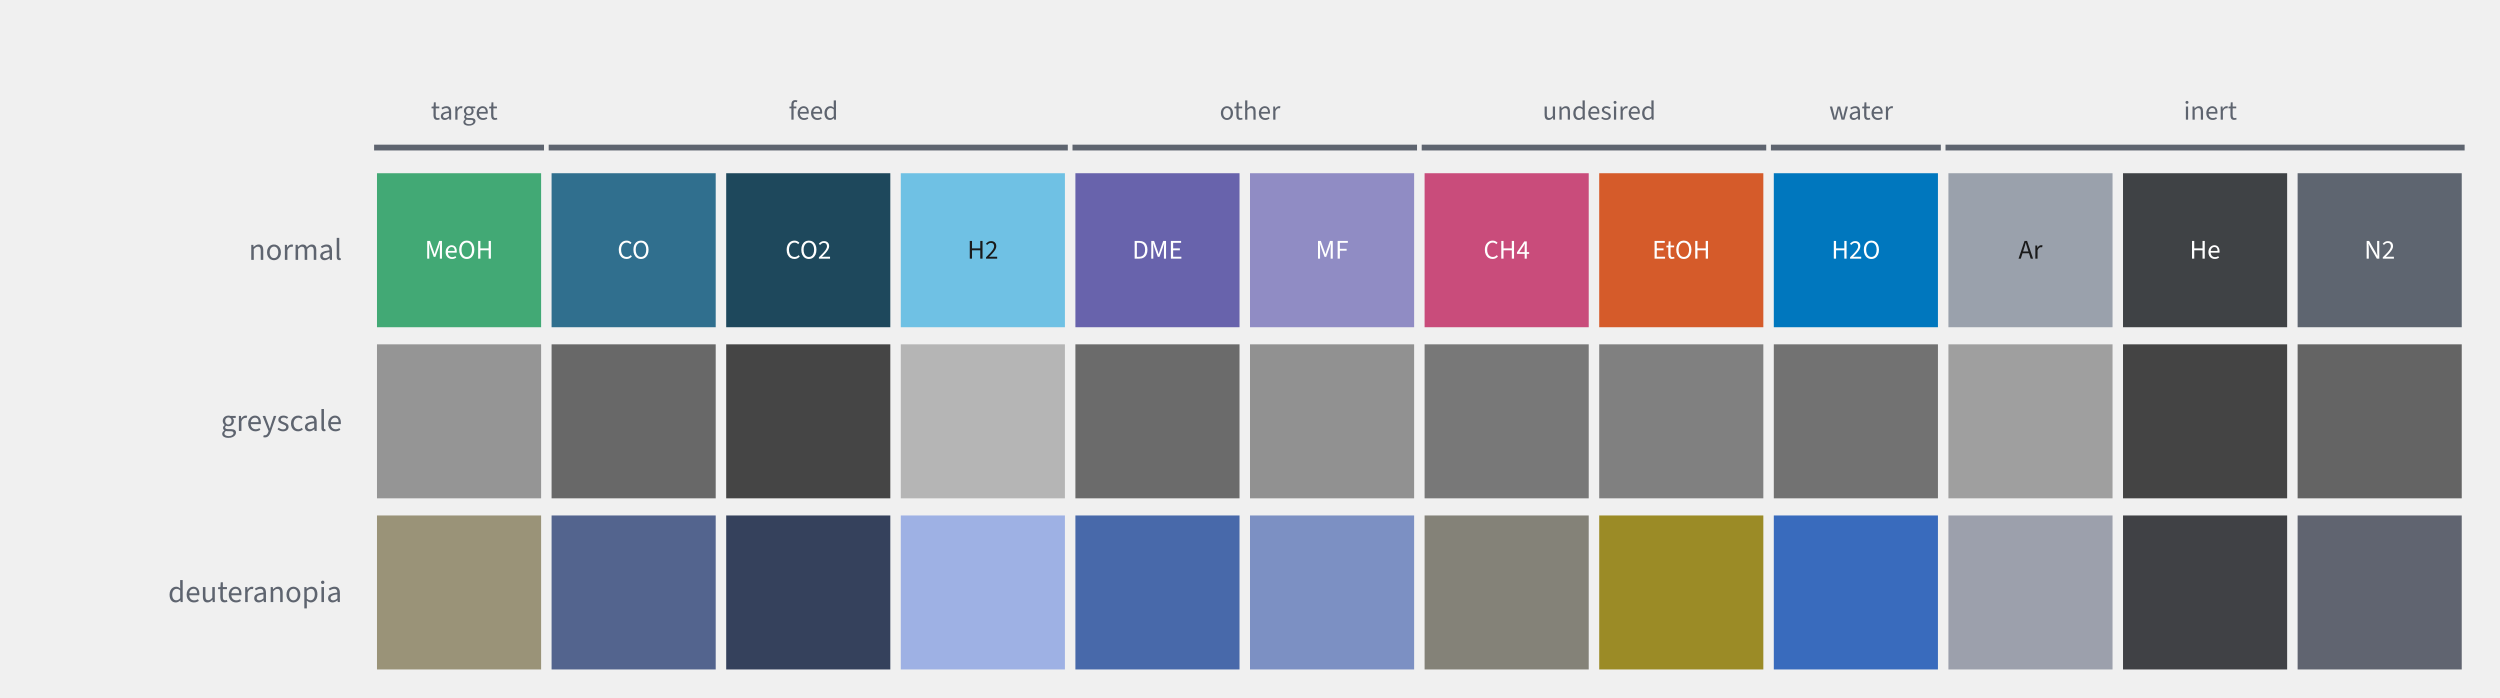
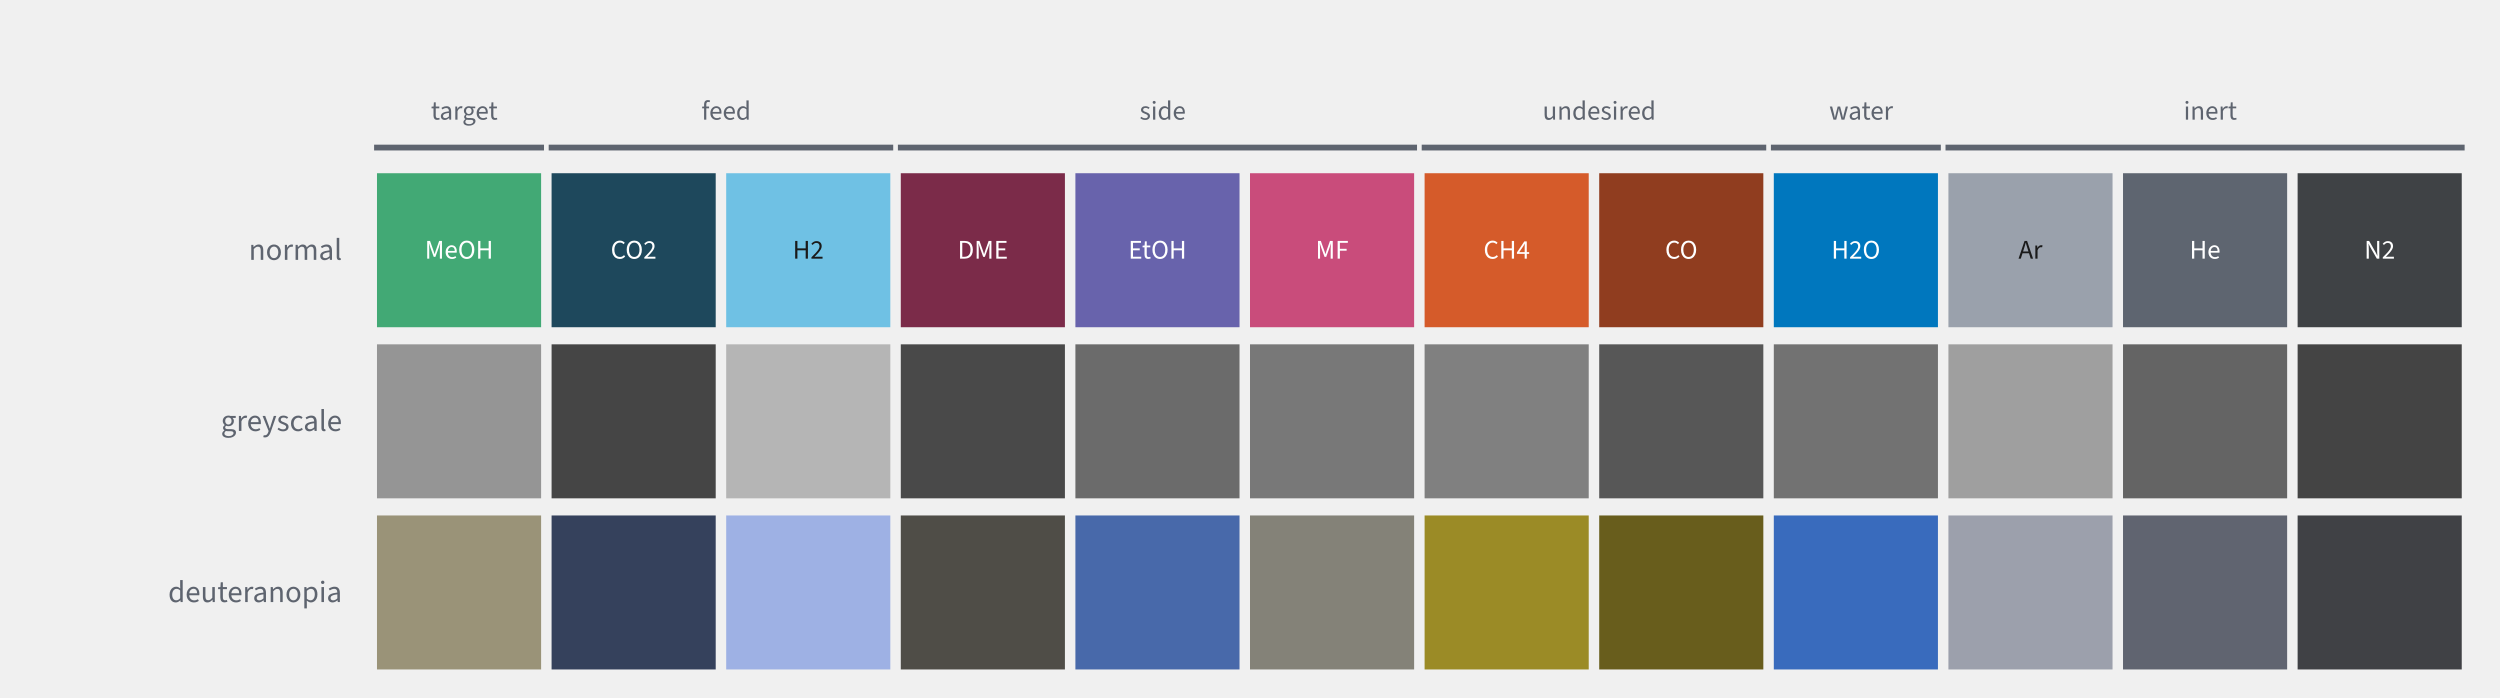
<svg xmlns="http://www.w3.org/2000/svg" xmlns:xlink="http://www.w3.org/1999/xlink" width="648pt" height="180.72pt" viewBox="0 0 648 180.72" version="1.1">
  <defs>
    <style type="text/css">*{stroke-linejoin: round; stroke-linecap: butt}</style>
  </defs>
  <g id="figure_1">
    <g id="patch_1">
      <path d="M 0 180.72  L 648 180.72  L 648 0  L 0 0  L 0 180.72  z " style="fill: none" />
    </g>
    <g id="axes_1">
      <g id="patch_2">
-         <path d="M 97.714 84.816  L 140.256 84.816  L 140.256 44.899  L 97.714 44.899  z " clip-path="url(#p25127e5dc8)" style="fill: #42a975" />
+         <path d="M 97.714 84.816  L 140.256 84.816  L 140.256 44.899  L 97.714 44.899  z " clip-path="url(#pf722763785)" style="fill: #42a975" />
      </g>
      <g id="patch_3">
-         <path d="M 142.971 84.816  L 185.513 84.816  L 185.513 44.899  L 142.971 44.899  z " clip-path="url(#p25127e5dc8)" style="fill: #306f8e" />
+         <path d="M 142.971 84.816  L 185.513 84.816  L 185.513 44.899  L 142.971 44.899  z " clip-path="url(#pf722763785)" style="fill: #1e485c" />
      </g>
      <g id="patch_4">
-         <path d="M 188.229 84.816  L 230.77 84.816  L 230.77 44.899  L 188.229 44.899  z " clip-path="url(#p25127e5dc8)" style="fill: #1e485c" />
+         <path d="M 188.229 84.816  L 230.77 84.816  L 230.77 44.899  L 188.229 44.899  z " clip-path="url(#pf722763785)" style="fill: #6fc1e4" />
      </g>
      <g id="patch_5">
-         <path d="M 233.486 84.816  L 276.027 84.816  L 276.027 44.899  L 233.486 44.899  z " clip-path="url(#p25127e5dc8)" style="fill: #6fc1e4" />
+         <path d="M 233.486 84.816  L 276.027 84.816  L 276.027 44.899  L 233.486 44.899  z " clip-path="url(#pf722763785)" style="fill: #7b2b49" />
      </g>
      <g id="patch_6">
-         <path d="M 278.743 84.816  L 321.285 84.816  L 321.285 44.899  L 278.743 44.899  z " clip-path="url(#p25127e5dc8)" style="fill: #6863ac" />
+         <path d="M 278.743 84.816  L 321.285 84.816  L 321.285 44.899  L 278.743 44.899  z " clip-path="url(#pf722763785)" style="fill: #6863ac" />
      </g>
      <g id="patch_7">
-         <path d="M 324 84.816  L 366.542 84.816  L 366.542 44.899  L 324 44.899  z " clip-path="url(#p25127e5dc8)" style="fill: #908cc4" />
+         <path d="M 324 84.816  L 366.542 84.816  L 366.542 44.899  L 324 44.899  z " clip-path="url(#pf722763785)" style="fill: #c94c7b" />
      </g>
      <g id="patch_8">
-         <path d="M 369.257 84.816  L 411.799 84.816  L 411.799 44.899  L 369.257 44.899  z " clip-path="url(#p25127e5dc8)" style="fill: #c94c7b" />
+         <path d="M 369.257 84.816  L 411.799 84.816  L 411.799 44.899  L 369.257 44.899  z " clip-path="url(#pf722763785)" style="fill: #d55b2a" />
      </g>
      <g id="patch_9">
-         <path d="M 414.514 84.816  L 457.056 84.816  L 457.056 44.899  L 414.514 44.899  z " clip-path="url(#p25127e5dc8)" style="fill: #d55b2a" />
+         <path d="M 414.514 84.816  L 457.056 84.816  L 457.056 44.899  L 414.514 44.899  z " clip-path="url(#pf722763785)" style="fill: #903d1f" />
      </g>
      <g id="patch_10">
-         <path d="M 459.771 84.816  L 502.313 84.816  L 502.313 44.899  L 459.771 44.899  z " clip-path="url(#p25127e5dc8)" style="fill: #0077be" />
+         <path d="M 459.771 84.816  L 502.313 84.816  L 502.313 44.899  L 459.771 44.899  z " clip-path="url(#pf722763785)" style="fill: #0077be" />
      </g>
      <g id="patch_11">
-         <path d="M 505.029 84.816  L 547.57 84.816  L 547.57 44.899  L 505.029 44.899  z " clip-path="url(#p25127e5dc8)" style="fill: #9aa1ac" />
+         <path d="M 505.029 84.816  L 547.57 84.816  L 547.57 44.899  L 505.029 44.899  z " clip-path="url(#pf722763785)" style="fill: #9aa1ac" />
      </g>
      <g id="patch_12">
-         <path d="M 550.286 84.816  L 592.827 84.816  L 592.827 44.899  L 550.286 44.899  z " clip-path="url(#p25127e5dc8)" style="fill: #3f4245" />
+         <path d="M 550.286 84.816  L 592.827 84.816  L 592.827 44.899  L 550.286 44.899  z " clip-path="url(#pf722763785)" style="fill: #5e6570" />
      </g>
      <g id="patch_13">
-         <path d="M 595.543 84.816  L 638.085 84.816  L 638.085 44.899  L 595.543 44.899  z " clip-path="url(#p25127e5dc8)" style="fill: #5e6570" />
+         <path d="M 595.543 84.816  L 638.085 84.816  L 638.085 44.899  L 595.543 44.899  z " clip-path="url(#pf722763785)" style="fill: #3f4245" />
      </g>
      <g id="patch_14">
-         <path d="M 97.714 129.168  L 140.256 129.168  L 140.256 89.251  L 97.714 89.251  z " clip-path="url(#p25127e5dc8)" style="fill: #959595" />
+         <path d="M 97.714 129.168  L 140.256 129.168  L 140.256 89.251  L 97.714 89.251  z " clip-path="url(#pf722763785)" style="fill: #959595" />
      </g>
      <g id="patch_15">
-         <path d="M 142.971 129.168  L 185.513 129.168  L 185.513 89.251  L 142.971 89.251  z " clip-path="url(#p25127e5dc8)" style="fill: #686868" />
+         <path d="M 142.971 129.168  L 185.513 129.168  L 185.513 89.251  L 142.971 89.251  z " clip-path="url(#pf722763785)" style="fill: #454545" />
      </g>
      <g id="patch_16">
-         <path d="M 188.229 129.168  L 230.77 129.168  L 230.77 89.251  L 188.229 89.251  z " clip-path="url(#p25127e5dc8)" style="fill: #454545" />
+         <path d="M 188.229 129.168  L 230.77 129.168  L 230.77 89.251  L 188.229 89.251  z " clip-path="url(#pf722763785)" style="fill: #b5b5b5" />
      </g>
      <g id="patch_17">
-         <path d="M 233.486 129.168  L 276.027 129.168  L 276.027 89.251  L 233.486 89.251  z " clip-path="url(#p25127e5dc8)" style="fill: #b5b5b5" />
+         <path d="M 233.486 129.168  L 276.027 129.168  L 276.027 89.251  L 233.486 89.251  z " clip-path="url(#pf722763785)" style="fill: #494949" />
      </g>
      <g id="patch_18">
-         <path d="M 278.743 129.168  L 321.285 129.168  L 321.285 89.251  L 278.743 89.251  z " clip-path="url(#p25127e5dc8)" style="fill: #6b6b6b" />
+         <path d="M 278.743 129.168  L 321.285 129.168  L 321.285 89.251  L 278.743 89.251  z " clip-path="url(#pf722763785)" style="fill: #6b6b6b" />
      </g>
      <g id="patch_19">
-         <path d="M 324 129.168  L 366.542 129.168  L 366.542 89.251  L 324 89.251  z " clip-path="url(#p25127e5dc8)" style="fill: #919191" />
+         <path d="M 324 129.168  L 366.542 129.168  L 366.542 89.251  L 324 89.251  z " clip-path="url(#pf722763785)" style="fill: #787878" />
      </g>
      <g id="patch_20">
-         <path d="M 369.257 129.168  L 411.799 129.168  L 411.799 89.251  L 369.257 89.251  z " clip-path="url(#p25127e5dc8)" style="fill: #787878" />
+         <path d="M 369.257 129.168  L 411.799 129.168  L 411.799 89.251  L 369.257 89.251  z " clip-path="url(#pf722763785)" style="fill: #808080" />
      </g>
      <g id="patch_21">
-         <path d="M 414.514 129.168  L 457.056 129.168  L 457.056 89.251  L 414.514 89.251  z " clip-path="url(#p25127e5dc8)" style="fill: #808080" />
+         <path d="M 414.514 129.168  L 457.056 129.168  L 457.056 89.251  L 414.514 89.251  z " clip-path="url(#pf722763785)" style="fill: #575757" />
      </g>
      <g id="patch_22">
-         <path d="M 459.771 129.168  L 502.313 129.168  L 502.313 89.251  L 459.771 89.251  z " clip-path="url(#p25127e5dc8)" style="fill: #727272" />
+         <path d="M 459.771 129.168  L 502.313 129.168  L 502.313 89.251  L 459.771 89.251  z " clip-path="url(#pf722763785)" style="fill: #727272" />
      </g>
      <g id="patch_23">
-         <path d="M 505.029 129.168  L 547.57 129.168  L 547.57 89.251  L 505.029 89.251  z " clip-path="url(#p25127e5dc8)" style="fill: #9f9f9f" />
+         <path d="M 505.029 129.168  L 547.57 129.168  L 547.57 89.251  L 505.029 89.251  z " clip-path="url(#pf722763785)" style="fill: #9f9f9f" />
      </g>
      <g id="patch_24">
-         <path d="M 550.286 129.168  L 592.827 129.168  L 592.827 89.251  L 550.286 89.251  z " clip-path="url(#p25127e5dc8)" style="fill: #444444" />
+         <path d="M 550.286 129.168  L 592.827 129.168  L 592.827 89.251  L 550.286 89.251  z " clip-path="url(#pf722763785)" style="fill: #646464" />
      </g>
      <g id="patch_25">
-         <path d="M 595.543 129.168  L 638.085 129.168  L 638.085 89.251  L 595.543 89.251  z " clip-path="url(#p25127e5dc8)" style="fill: #646464" />
+         <path d="M 595.543 129.168  L 638.085 129.168  L 638.085 89.251  L 595.543 89.251  z " clip-path="url(#pf722763785)" style="fill: #444444" />
      </g>
      <g id="patch_26">
-         <path d="M 97.714 173.52  L 140.256 173.52  L 140.256 133.603  L 97.714 133.603  z " clip-path="url(#p25127e5dc8)" style="fill: #9a9378" />
+         <path d="M 97.714 173.52  L 140.256 173.52  L 140.256 133.603  L 97.714 133.603  z " clip-path="url(#pf722763785)" style="fill: #9a9378" />
      </g>
      <g id="patch_27">
-         <path d="M 142.971 173.52  L 185.513 173.52  L 185.513 133.603  L 142.971 133.603  z " clip-path="url(#p25127e5dc8)" style="fill: #53648e" />
+         <path d="M 142.971 173.52  L 185.513 173.52  L 185.513 133.603  L 142.971 133.603  z " clip-path="url(#pf722763785)" style="fill: #35415c" />
      </g>
      <g id="patch_28">
-         <path d="M 188.229 173.52  L 230.77 173.52  L 230.77 133.603  L 188.229 133.603  z " clip-path="url(#p25127e5dc8)" style="fill: #35415c" />
+         <path d="M 188.229 173.52  L 230.77 173.52  L 230.77 133.603  L 188.229 133.603  z " clip-path="url(#pf722763785)" style="fill: #9eb1e4" />
      </g>
      <g id="patch_29">
-         <path d="M 233.486 173.52  L 276.027 173.52  L 276.027 133.603  L 233.486 133.603  z " clip-path="url(#p25127e5dc8)" style="fill: #9eb1e4" />
+         <path d="M 233.486 173.52  L 276.027 173.52  L 276.027 133.603  L 233.486 133.603  z " clip-path="url(#pf722763785)" style="fill: #4f4d47" />
      </g>
      <g id="patch_30">
-         <path d="M 278.743 173.52  L 321.285 173.52  L 321.285 133.603  L 278.743 133.603  z " clip-path="url(#p25127e5dc8)" style="fill: #4869aa" />
+         <path d="M 278.743 173.52  L 321.285 173.52  L 321.285 133.603  L 278.743 133.603  z " clip-path="url(#pf722763785)" style="fill: #4869aa" />
      </g>
      <g id="patch_31">
-         <path d="M 324 173.52  L 366.542 173.52  L 366.542 133.603  L 324 133.603  z " clip-path="url(#p25127e5dc8)" style="fill: #7c90c3" />
+         <path d="M 324 173.52  L 366.542 173.52  L 366.542 133.603  L 324 133.603  z " clip-path="url(#pf722763785)" style="fill: #848278" />
      </g>
      <g id="patch_32">
-         <path d="M 369.257 173.52  L 411.799 173.52  L 411.799 133.603  L 369.257 133.603  z " clip-path="url(#p25127e5dc8)" style="fill: #848278" />
+         <path d="M 369.257 173.52  L 411.799 173.52  L 411.799 133.603  L 369.257 133.603  z " clip-path="url(#pf722763785)" style="fill: #9b8b26" />
      </g>
      <g id="patch_33">
-         <path d="M 414.514 173.52  L 457.056 173.52  L 457.056 133.603  L 414.514 133.603  z " clip-path="url(#p25127e5dc8)" style="fill: #9b8b26" />
+         <path d="M 414.514 173.52  L 457.056 173.52  L 457.056 133.603  L 414.514 133.603  z " clip-path="url(#pf722763785)" style="fill: #685d1c" />
      </g>
      <g id="patch_34">
-         <path d="M 459.771 173.52  L 502.313 173.52  L 502.313 133.603  L 459.771 133.603  z " clip-path="url(#p25127e5dc8)" style="fill: #396bbd" />
+         <path d="M 459.771 173.52  L 502.313 173.52  L 502.313 133.603  L 459.771 133.603  z " clip-path="url(#pf722763785)" style="fill: #396bbd" />
      </g>
      <g id="patch_35">
-         <path d="M 505.029 173.52  L 547.57 173.52  L 547.57 133.603  L 505.029 133.603  z " clip-path="url(#p25127e5dc8)" style="fill: #9ca0ac" />
+         <path d="M 505.029 173.52  L 547.57 173.52  L 547.57 133.603  L 505.029 133.603  z " clip-path="url(#pf722763785)" style="fill: #9ca0ac" />
      </g>
      <g id="patch_36">
-         <path d="M 550.286 173.52  L 592.827 173.52  L 592.827 133.603  L 550.286 133.603  z " clip-path="url(#p25127e5dc8)" style="fill: #404145" />
+         <path d="M 550.286 173.52  L 592.827 173.52  L 592.827 133.603  L 550.286 133.603  z " clip-path="url(#pf722763785)" style="fill: #606470" />
      </g>
      <g id="patch_37">
-         <path d="M 595.543 173.52  L 638.085 173.52  L 638.085 133.603  L 595.543 133.603  z " clip-path="url(#p25127e5dc8)" style="fill: #606470" />
+         <path d="M 595.543 173.52  L 638.085 173.52  L 638.085 133.603  L 595.543 133.603  z " clip-path="url(#pf722763785)" style="fill: #404145" />
      </g>
      <g id="line2d_1">
-         <path d="M 97.714 38.246  L 140.256 38.246  " clip-path="url(#p25127e5dc8)" style="fill: none; stroke: #5e646f; stroke-width: 1.5; stroke-linecap: square" />
+         <path d="M 97.714 38.246  L 140.256 38.246  " clip-path="url(#pf722763785)" style="fill: none; stroke: #5e646f; stroke-width: 1.5; stroke-linecap: square" />
      </g>
      <g id="line2d_2">
-         <path d="M 142.971 38.246  L 276.027 38.246  " clip-path="url(#p25127e5dc8)" style="fill: none; stroke: #5e646f; stroke-width: 1.5; stroke-linecap: square" />
+         <path d="M 142.971 38.246  L 230.77 38.246  " clip-path="url(#pf722763785)" style="fill: none; stroke: #5e646f; stroke-width: 1.5; stroke-linecap: square" />
      </g>
      <g id="line2d_3">
-         <path d="M 278.743 38.246  L 366.542 38.246  " clip-path="url(#p25127e5dc8)" style="fill: none; stroke: #5e646f; stroke-width: 1.5; stroke-linecap: square" />
+         <path d="M 233.486 38.246  L 366.542 38.246  " clip-path="url(#pf722763785)" style="fill: none; stroke: #5e646f; stroke-width: 1.5; stroke-linecap: square" />
      </g>
      <g id="line2d_4">
-         <path d="M 369.257 38.246  L 457.056 38.246  " clip-path="url(#p25127e5dc8)" style="fill: none; stroke: #5e646f; stroke-width: 1.5; stroke-linecap: square" />
+         <path d="M 369.257 38.246  L 457.056 38.246  " clip-path="url(#pf722763785)" style="fill: none; stroke: #5e646f; stroke-width: 1.5; stroke-linecap: square" />
      </g>
      <g id="line2d_5">
-         <path d="M 459.771 38.246  L 502.313 38.246  " clip-path="url(#p25127e5dc8)" style="fill: none; stroke: #5e646f; stroke-width: 1.5; stroke-linecap: square" />
+         <path d="M 459.771 38.246  L 502.313 38.246  " clip-path="url(#pf722763785)" style="fill: none; stroke: #5e646f; stroke-width: 1.5; stroke-linecap: square" />
      </g>
      <g id="line2d_6">
-         <path d="M 505.029 38.246  L 638.085 38.246  " clip-path="url(#p25127e5dc8)" style="fill: none; stroke: #5e646f; stroke-width: 1.5; stroke-linecap: square" />
+         <path d="M 505.029 38.246  L 638.085 38.246  " clip-path="url(#pf722763785)" style="fill: none; stroke: #5e646f; stroke-width: 1.5; stroke-linecap: square" />
      </g>
      <g id="text_1">
        <g style="fill: #5e646f" transform="translate(64.46911 67.3536) scale(0.08 -0.08)">
          <defs>
            <path id="SourceSans3-Regular-29" d="M 525 0  L 525 3110  L 960 3110  L 1005 2662  L 1024 2662  Q 1248 2886 1497 3036  Q 1747 3187 2067 3187  Q 2560 3187 2787 2876  Q 3014 2566 3014 1971  L 3014 0  L 2490 0  L 2490 1901  Q 2490 2342 2352 2537  Q 2214 2733 1901 2733  Q 1664 2733 1475 2611  Q 1286 2490 1050 2253  L 1050 0  L 525 0  z " transform="scale(0.015625)" />
            <path id="SourceSans3-Regular-2a" d="M 1734 -77  Q 1357 -77 1027 115  Q 698 307 496 672  Q 294 1037 294 1549  Q 294 2074 496 2438  Q 698 2803 1027 2995  Q 1357 3187 1734 3187  Q 2118 3187 2444 2995  Q 2771 2803 2972 2438  Q 3174 2074 3174 1549  Q 3174 1037 2972 672  Q 2771 307 2444 115  Q 2118 -77 1734 -77  z M 1734 358  Q 2003 358 2208 508  Q 2413 659 2521 928  Q 2630 1197 2630 1549  Q 2630 1907 2521 2179  Q 2413 2451 2208 2601  Q 2003 2752 1734 2752  Q 1466 2752 1264 2601  Q 1062 2451 950 2179  Q 838 1907 838 1549  Q 838 1197 950 928  Q 1062 659 1264 508  Q 1466 358 1734 358  z " transform="scale(0.015625)" />
            <path id="SourceSans3-Regular-2d" d="M 525 0  L 525 3110  L 960 3110  L 1005 2547  L 1024 2547  Q 1178 2842 1408 3014  Q 1638 3187 1907 3187  Q 2010 3187 2086 3174  Q 2163 3162 2240 3123  L 2125 2675  Q 2054 2694 1993 2704  Q 1933 2714 1837 2714  Q 1638 2714 1424 2554  Q 1210 2394 1050 1997  L 1050 0  L 525 0  z " transform="scale(0.015625)" />
            <path id="SourceSans3-Regular-28" d="M 525 0  L 525 3110  L 960 3110  L 1005 2662  L 1024 2662  Q 1229 2880 1469 3033  Q 1709 3187 1990 3187  Q 2349 3187 2550 3027  Q 2752 2867 2848 2592  Q 3091 2861 3340 3024  Q 3590 3187 3872 3187  Q 4358 3187 4588 2876  Q 4819 2566 4819 1971  L 4819 0  L 4294 0  L 4294 1901  Q 4294 2342 4153 2537  Q 4013 2733 3718 2733  Q 3533 2733 3344 2614  Q 3155 2496 2938 2253  L 2938 0  L 2413 0  L 2413 1901  Q 2413 2342 2272 2537  Q 2131 2733 1830 2733  Q 1478 2733 1050 2253  L 1050 0  L 525 0  z " transform="scale(0.015625)" />
            <path id="SourceSans3-Regular-1c" d="M 1242 -77  Q 986 -77 778 28  Q 570 134 448 329  Q 326 525 326 806  Q 326 1331 787 1600  Q 1248 1869 2246 1978  Q 2240 2170 2185 2349  Q 2131 2528 1990 2637  Q 1850 2746 1600 2746  Q 1331 2746 1094 2646  Q 858 2547 672 2426  L 467 2784  Q 608 2880 800 2973  Q 992 3066 1216 3126  Q 1440 3187 1690 3187  Q 2067 3187 2307 3030  Q 2547 2874 2659 2586  Q 2771 2298 2771 1907  L 2771 0  L 2336 0  L 2291 371  L 2272 371  Q 2048 186 1792 54  Q 1536 -77 1242 -77  z M 1389 358  Q 1619 358 1820 460  Q 2022 563 2246 762  L 2246 1600  Q 1722 1536 1418 1437  Q 1114 1338 979 1190  Q 845 1043 845 838  Q 845 582 1005 470  Q 1165 358 1389 358  z " transform="scale(0.015625)" />
            <path id="SourceSans3-Regular-27" d="M 1082 -58  Q 883 -58 761 22  Q 640 102 582 259  Q 525 416 525 640  L 525 4557  L 1050 4557  L 1050 602  Q 1050 474 1094 426  Q 1139 378 1203 378  Q 1229 378 1251 381  Q 1274 384 1312 390  L 1389 -6  Q 1331 -26 1257 -42  Q 1184 -58 1082 -58  z " transform="scale(0.015625)" />
          </defs>
          <use xlink:href="#SourceSans3-Regular-29" />
          <use xlink:href="#SourceSans3-Regular-2a" transform="translate(54.70312 0)" />
          <use xlink:href="#SourceSans3-Regular-2d" transform="translate(108.9062 0)" />
          <use xlink:href="#SourceSans3-Regular-28" transform="translate(143.6094 0)" />
          <use xlink:href="#SourceSans3-Regular-1c" transform="translate(226.5156 0)" />
          <use xlink:href="#SourceSans3-Regular-27" transform="translate(276.9219 0)" />
        </g>
      </g>
      <g id="text_2">
        <g style="fill: #ffffff" transform="translate(110.0984 67.0416) scale(0.07 -0.07)">
          <defs>
            <path id="SourceSans3-Regular-e" d="M 576 0  L 576 4198  L 1248 4198  L 2042 1952  Q 2118 1741 2185 1529  Q 2253 1318 2323 1082  L 2349 1082  Q 2419 1318 2483 1529  Q 2547 1741 2618 1952  L 3411 4198  L 4077 4198  L 4077 0  L 3578 0  L 3578 2310  Q 3578 2496 3590 2726  Q 3603 2957 3619 3184  Q 3635 3411 3654 3597  L 3629 3597  L 3302 2586  L 2515 416  L 2125 416  L 1338 2586  L 1011 3597  L 986 3597  Q 1005 3411 1021 3184  Q 1037 2957 1049 2726  Q 1062 2496 1062 2310  L 1062 0  L 576 0  z " transform="scale(0.015625)" />
            <path id="SourceSans3-Regular-20" d="M 1786 -77  Q 1370 -77 1027 118  Q 685 314 486 675  Q 288 1037 288 1555  Q 288 2061 493 2425  Q 698 2790 1018 2988  Q 1338 3187 1696 3187  Q 2093 3187 2371 3004  Q 2650 2822 2790 2496  Q 2931 2170 2931 1728  Q 2931 1645 2928 1568  Q 2925 1491 2906 1414  L 666 1414  L 666 1830  L 2458 1830  Q 2458 2278 2262 2518  Q 2067 2758 1702 2758  Q 1491 2758 1286 2640  Q 1082 2522 950 2259  Q 819 1997 819 1562  Q 819 1165 956 896  Q 1094 627 1331 489  Q 1568 352 1850 352  Q 2074 352 2269 416  Q 2464 480 2624 589  L 2816 243  Q 2611 102 2358 12  Q 2106 -77 1786 -77  z " transform="scale(0.015625)" />
            <path id="SourceSans3-Regular-10" d="M 2125 -77  Q 1600 -77 1193 192  Q 787 461 560 953  Q 333 1446 333 2118  Q 333 2790 560 3273  Q 787 3757 1193 4016  Q 1600 4275 2125 4275  Q 2656 4275 3059 4016  Q 3462 3757 3692 3273  Q 3923 2790 3923 2118  Q 3923 1446 3692 953  Q 3462 461 3059 192  Q 2656 -77 2125 -77  z M 2125 397  Q 2502 397 2780 608  Q 3059 819 3212 1206  Q 3366 1594 3366 2118  Q 3366 2637 3212 3014  Q 3059 3392 2780 3600  Q 2502 3808 2125 3808  Q 1754 3808 1472 3600  Q 1190 3392 1036 3014  Q 883 2637 883 2118  Q 883 1594 1036 1206  Q 1190 819 1472 608  Q 1754 397 2125 397  z " transform="scale(0.015625)" />
            <path id="SourceSans3-Regular-9" d="M 576 0  L 576 4198  L 1107 4198  L 1107 2438  L 3066 2438  L 3066 4198  L 3597 4198  L 3597 0  L 3066 0  L 3066 1978  L 1107 1978  L 1107 0  L 576 0  z " transform="scale(0.015625)" />
          </defs>
          <use xlink:href="#SourceSans3-Regular-e" />
          <use xlink:href="#SourceSans3-Regular-20" transform="translate(72.70312 0)" />
          <use xlink:href="#SourceSans3-Regular-10" transform="translate(122.2969 0)" />
          <use xlink:href="#SourceSans3-Regular-9" transform="translate(188.7031 0)" />
        </g>
      </g>
      <g id="text_3">
-         <g style="fill: #ffffff" transform="translate(160.0215 67.0416) scale(0.07 -0.07)">
+         <g style="fill: #ffffff" transform="translate(158.2819 67.0416) scale(0.07 -0.07)">
          <defs>
            <path id="SourceSans3-Regular-4" d="M 2170 -77  Q 1645 -77 1225 182  Q 806 442 569 928  Q 333 1414 333 2099  Q 333 2605 470 3008  Q 608 3411 864 3696  Q 1120 3981 1456 4128  Q 1792 4275 2195 4275  Q 2573 4275 2870 4121  Q 3168 3968 3347 3757  L 3059 3430  Q 2893 3610 2678 3709  Q 2464 3808 2202 3808  Q 1811 3808 1513 3600  Q 1216 3392 1049 3011  Q 883 2630 883 2112  Q 883 1581 1043 1197  Q 1203 813 1504 605  Q 1805 397 2208 397  Q 2502 397 2736 509  Q 2970 621 3162 838  L 3443 525  Q 3194 237 2886 80  Q 2579 -77 2170 -77  z " transform="scale(0.015625)" />
-           </defs>
-           <use xlink:href="#SourceSans3-Regular-4" />
-           <use xlink:href="#SourceSans3-Regular-10" transform="translate(54.1875 0)" />
-         </g>
-       </g>
-       <g id="text_4">
-         <g style="fill: #ffffff" transform="translate(203.539 67.0416) scale(0.07 -0.07)">
-           <defs>
            <path id="SourceSans3-Regular-537" d="M 256 0  L 256 320  Q 864 922 1296 1386  Q 1728 1850 1952 2227  Q 2176 2605 2176 2931  Q 2176 3283 1984 3507  Q 1792 3731 1402 3731  Q 1146 3731 928 3590  Q 710 3450 531 3238  L 237 3526  Q 493 3814 784 3987  Q 1075 4160 1466 4160  Q 1843 4160 2118 4009  Q 2394 3859 2541 3590  Q 2688 3322 2688 2963  Q 2688 2566 2467 2176  Q 2246 1786 1862 1357  Q 1478 928 979 416  Q 1146 435 1325 444  Q 1504 454 1664 454  L 2893 454  L 2893 0  L 256 0  z " transform="scale(0.015625)" />
          </defs>
          <use xlink:href="#SourceSans3-Regular-4" />
          <use xlink:href="#SourceSans3-Regular-10" transform="translate(54.1875 0)" />
          <use xlink:href="#SourceSans3-Regular-537" transform="translate(120.5938 0)" />
        </g>
      </g>
-       <g id="text_5">
-         <g style="fill: #1a1a1a" transform="translate(250.7349 67.0416) scale(0.07 -0.07)">
+       <g id="text_4">
+         <g style="fill: #1a1a1a" transform="translate(205.4777 67.0416) scale(0.07 -0.07)">
          <use xlink:href="#SourceSans3-Regular-9" />
          <use xlink:href="#SourceSans3-Regular-537" transform="translate(65.20312 0)" />
        </g>
      </g>
-       <g id="text_6">
-         <g style="fill: #ffffff" transform="translate(293.472 67.0416) scale(0.07 -0.07)">
+       <g id="text_5">
+         <g style="fill: #ffffff" transform="translate(248.2149 67.0416) scale(0.07 -0.07)">
          <defs>
            <path id="SourceSans3-Regular-5" d="M 576 0  L 576 4198  L 1626 4198  Q 2272 4198 2713 3955  Q 3155 3712 3382 3248  Q 3610 2784 3610 2118  Q 3610 1453 3382 976  Q 3155 499 2720 249  Q 2285 0 1651 0  L 576 0  z M 1107 435  L 1587 435  Q 2080 435 2406 636  Q 2733 838 2893 1209  Q 3053 1581 3053 2118  Q 3053 2643 2893 3014  Q 2733 3386 2406 3574  Q 2080 3763 1587 3763  L 1107 3763  L 1107 435  z " transform="scale(0.015625)" />
            <path id="SourceSans3-Regular-6" d="M 576 0  L 576 4198  L 2995 4198  L 2995 3750  L 1107 3750  L 1107 2432  L 2701 2432  L 2701 1978  L 1107 1978  L 1107 454  L 3059 454  L 3059 0  L 576 0  z " transform="scale(0.015625)" />
          </defs>
          <use xlink:href="#SourceSans3-Regular-5" />
          <use xlink:href="#SourceSans3-Regular-e" transform="translate(61.5 0)" />
          <use xlink:href="#SourceSans3-Regular-6" transform="translate(134.2031 0)" />
        </g>
      </g>
-       <g id="text_7">
-         <g style="fill: #ffffff" transform="translate(340.997 67.0416) scale(0.07 -0.07)">
-           <defs>
-             <path id="SourceSans3-Regular-7" d="M 576 0  L 576 4198  L 2995 4198  L 2995 3750  L 1107 3750  L 1107 2330  L 2707 2330  L 2707 1882  L 1107 1882  L 1107 0  L 576 0  z " transform="scale(0.015625)" />
-           </defs>
-           <use xlink:href="#SourceSans3-Regular-e" />
-           <use xlink:href="#SourceSans3-Regular-7" transform="translate(72.70312 0)" />
-         </g>
-       </g>
-       <g id="text_8">
-         <g style="fill: #ffffff" transform="translate(384.508 67.0416) scale(0.07 -0.07)">
-           <defs>
-             <path id="SourceSans3-Regular-539" d="M 1946 0  L 1946 2733  Q 1946 2893 1958 3126  Q 1971 3360 1978 3520  L 1952 3520  Q 1875 3373 1792 3235  Q 1709 3098 1619 2944  L 666 1549  L 3002 1549  L 3002 1126  L 109 1126  L 109 1472  L 1856 4083  L 2445 4083  L 2445 0  L 1946 0  z " transform="scale(0.015625)" />
-           </defs>
-           <use xlink:href="#SourceSans3-Regular-4" />
-           <use xlink:href="#SourceSans3-Regular-9" transform="translate(57.09375 0)" />
-           <use xlink:href="#SourceSans3-Regular-539" transform="translate(122.2969 0)" />
-         </g>
-       </g>
-       <g id="text_9">
-         <g style="fill: #ffffff" transform="translate(428.2355 67.0416) scale(0.07 -0.07)">
+       <g id="text_6">
+         <g style="fill: #ffffff" transform="translate(292.4641 67.0416) scale(0.07 -0.07)">
          <defs>
            <path id="SourceSans3-Regular-2f" d="M 1504 -58  Q 1011 -58 812 230  Q 614 518 614 979  L 614 2682  L 154 2682  L 154 3078  L 640 3110  L 704 4109  L 1146 4109  L 1146 3110  L 1990 3110  L 1990 2682  L 1146 2682  L 1146 973  Q 1146 691 1251 531  Q 1357 371 1626 371  Q 1709 371 1798 387  Q 1888 403 1978 448  L 2093 77  Q 1971 19 1817 -19  Q 1664 -58 1504 -58  z " transform="scale(0.015625)" />
          </defs>
          <use xlink:href="#SourceSans3-Regular-6" />
          <use xlink:href="#SourceSans3-Regular-2f" transform="translate(50.29688 0)" />
          <use xlink:href="#SourceSans3-Regular-10" transform="translate(84.09375 0)" />
          <use xlink:href="#SourceSans3-Regular-9" transform="translate(150.5 0)" />
+         </g>
+       </g>
+       <g id="text_7">
+         <g style="fill: #ffffff" transform="translate(340.997 67.0416) scale(0.07 -0.07)">
+           <defs>
+             <path id="SourceSans3-Regular-7" d="M 576 0  L 576 4198  L 2995 4198  L 2995 3750  L 1107 3750  L 1107 2330  L 2707 2330  L 2707 1882  L 1107 1882  L 1107 0  L 576 0  z " transform="scale(0.015625)" />
+           </defs>
+           <use xlink:href="#SourceSans3-Regular-e" />
+           <use xlink:href="#SourceSans3-Regular-7" transform="translate(72.70312 0)" />
+         </g>
+       </g>
+       <g id="text_8">
+         <g style="fill: #ffffff" transform="translate(384.508 67.0416) scale(0.07 -0.07)">
+           <defs>
+             <path id="SourceSans3-Regular-539" d="M 1946 0  L 1946 2733  Q 1946 2893 1958 3126  Q 1971 3360 1978 3520  L 1952 3520  Q 1875 3373 1792 3235  Q 1709 3098 1619 2944  L 666 1549  L 3002 1549  L 3002 1126  L 109 1126  L 109 1472  L 1856 4083  L 2445 4083  L 2445 0  L 1946 0  z " transform="scale(0.015625)" />
+           </defs>
+           <use xlink:href="#SourceSans3-Regular-4" />
+           <use xlink:href="#SourceSans3-Regular-9" transform="translate(57.09375 0)" />
+           <use xlink:href="#SourceSans3-Regular-539" transform="translate(122.2969 0)" />
+         </g>
+       </g>
+       <g id="text_9">
+         <g style="fill: #ffffff" transform="translate(431.5644 67.0416) scale(0.07 -0.07)">
+           <use xlink:href="#SourceSans3-Regular-4" />
+           <use xlink:href="#SourceSans3-Regular-10" transform="translate(54.1875 0)" />
        </g>
      </g>
      <g id="text_10">
        <g style="fill: #ffffff" transform="translate(474.6963 67.0416) scale(0.07 -0.07)">
          <use xlink:href="#SourceSans3-Regular-9" />
          <use xlink:href="#SourceSans3-Regular-537" transform="translate(65.20312 0)" />
          <use xlink:href="#SourceSans3-Regular-10" transform="translate(114.9062 0)" />
        </g>
      </g>
      <g id="text_11">
        <g style="fill: #1a1a1a" transform="translate(523.1844 67.0416) scale(0.07 -0.07)">
          <defs>
            <path id="SourceSans3-Regular-2" d="M 19 0  L 1440 4198  L 2042 4198  L 3462 0  L 2899 0  L 2163 2349  Q 2048 2701 1945 3049  Q 1843 3398 1741 3763  L 1715 3763  Q 1619 3398 1516 3049  Q 1414 2701 1299 2349  L 557 0  L 19 0  z M 762 1280  L 762 1702  L 2701 1702  L 2701 1280  L 762 1280  z " transform="scale(0.015625)" />
          </defs>
          <use xlink:href="#SourceSans3-Regular-2" />
          <use xlink:href="#SourceSans3-Regular-2d" transform="translate(54.29688 0)" />
        </g>
      </g>
      <g id="text_12">
        <g style="fill: #ffffff" transform="translate(567.5387 67.0416) scale(0.07 -0.07)">
          <use xlink:href="#SourceSans3-Regular-9" />
          <use xlink:href="#SourceSans3-Regular-20" transform="translate(65.20312 0)" />
        </g>
      </g>
      <g id="text_13">
        <g style="fill: #ffffff" transform="translate(612.8095 67.0416) scale(0.07 -0.07)">
          <defs>
            <path id="SourceSans3-Regular-f" d="M 576 0  L 576 4198  L 1158 4198  L 2650 1587  Q 2771 1376 2880 1149  Q 2989 922 3098 685  L 3123 685  Q 3104 1011 3078 1353  Q 3053 1696 3053 2016  L 3053 4198  L 3565 4198  L 3565 0  L 2982 0  L 1491 2611  Q 1376 2822 1257 3052  Q 1139 3283 1037 3514  L 1011 3514  Q 1037 3200 1059 2867  Q 1082 2534 1082 2195  L 1082 0  L 576 0  z " transform="scale(0.015625)" />
          </defs>
          <use xlink:href="#SourceSans3-Regular-f" />
          <use xlink:href="#SourceSans3-Regular-537" transform="translate(64.70312 0)" />
        </g>
      </g>
      <g id="text_14">
        <g style="fill: #5e646f" transform="translate(57.23036 111.7056) scale(0.08 -0.08)">
          <defs>
            <path id="SourceSans3-Regular-22" d="M 1574 -1434  Q 1197 -1434 905 -1334  Q 614 -1235 451 -1049  Q 288 -864 288 -595  Q 288 -397 409 -214  Q 531 -32 742 109  L 742 134  Q 627 211 547 336  Q 467 461 467 640  Q 467 838 579 985  Q 691 1133 806 1216  L 806 1242  Q 659 1370 531 1587  Q 403 1805 403 2080  Q 403 2419 566 2668  Q 730 2918 995 3052  Q 1261 3187 1574 3187  Q 1702 3187 1817 3164  Q 1933 3142 2016 3110  L 3098 3110  L 3098 2707  L 2451 2707  L 2451 2682  Q 2566 2579 2640 2425  Q 2714 2272 2714 2061  Q 2714 1728 2560 1488  Q 2406 1248 2150 1117  Q 1894 986 1574 986  Q 1459 986 1337 1014  Q 1216 1043 1107 1094  Q 1030 1024 969 941  Q 909 858 909 723  Q 909 576 1027 480  Q 1146 384 1459 384  L 2061 384  Q 2605 384 2877 208  Q 3149 32 3149 -358  Q 3149 -646 2957 -889  Q 2765 -1133 2409 -1283  Q 2054 -1434 1574 -1434  z M 1574 1338  Q 1754 1338 1904 1430  Q 2054 1523 2144 1689  Q 2234 1856 2234 2080  Q 2234 2426 2042 2614  Q 1850 2803 1574 2803  Q 1299 2803 1107 2614  Q 915 2426 915 2080  Q 915 1856 1004 1689  Q 1094 1523 1244 1430  Q 1395 1338 1574 1338  z M 1651 -1069  Q 1946 -1069 2166 -979  Q 2387 -890 2512 -742  Q 2637 -595 2637 -435  Q 2637 -218 2473 -134  Q 2310 -51 2010 -51  L 1472 -51  Q 1382 -51 1276 -38  Q 1171 -26 1069 0  Q 896 -122 822 -256  Q 749 -390 749 -525  Q 749 -774 989 -921  Q 1229 -1069 1651 -1069  z " transform="scale(0.015625)" />
            <path id="SourceSans3-Regular-34" d="M 576 -1338  Q 474 -1338 381 -1318  Q 288 -1299 211 -1274  L 326 -864  Q 384 -883 441 -892  Q 499 -902 550 -902  Q 819 -902 988 -713  Q 1158 -525 1254 -237  L 1325 -6  L 77 3110  L 621 3110  L 1254 1389  Q 1331 1190 1408 960  Q 1485 730 1555 512  L 1581 512  Q 1651 730 1718 957  Q 1786 1184 1843 1389  L 2400 3110  L 2912 3110  L 1741 -256  Q 1632 -563 1478 -809  Q 1325 -1056 1107 -1197  Q 890 -1338 576 -1338  z " transform="scale(0.015625)" />
            <path id="SourceSans3-Regular-2e" d="M 1338 -77  Q 998 -77 694 41  Q 390 160 179 371  L 422 678  Q 627 512 848 422  Q 1069 333 1357 333  Q 1664 333 1817 477  Q 1971 621 1971 819  Q 1971 979 1865 1084  Q 1760 1190 1603 1264  Q 1446 1338 1267 1402  Q 1037 1485 825 1597  Q 614 1709 483 1878  Q 352 2048 352 2304  Q 352 2682 637 2934  Q 922 3187 1427 3187  Q 1715 3187 1964 3088  Q 2214 2989 2394 2835  L 2150 2534  Q 1984 2650 1811 2714  Q 1638 2778 1427 2778  Q 1133 2778 995 2643  Q 858 2509 858 2330  Q 858 2189 941 2096  Q 1024 2003 1174 1932  Q 1325 1862 1517 1798  Q 1760 1709 1981 1597  Q 2202 1485 2339 1309  Q 2477 1133 2477 851  Q 2477 595 2345 387  Q 2214 179 1961 51  Q 1709 -77 1338 -77  z " transform="scale(0.015625)" />
            <path id="SourceSans3-Regular-1e" d="M 1760 -77  Q 1344 -77 1011 115  Q 678 307 486 672  Q 294 1037 294 1549  Q 294 2074 502 2438  Q 710 2803 1052 2995  Q 1395 3187 1792 3187  Q 2099 3187 2320 3084  Q 2541 2982 2701 2822  L 2438 2496  Q 2323 2611 2166 2678  Q 2010 2746 1811 2746  Q 1536 2746 1315 2595  Q 1094 2445 966 2176  Q 838 1907 838 1549  Q 838 1197 960 928  Q 1082 659 1299 508  Q 1517 358 1805 358  Q 2022 358 2208 441  Q 2394 525 2528 653  L 2758 333  Q 2560 147 2310 35  Q 2061 -77 1760 -77  z " transform="scale(0.015625)" />
          </defs>
          <use xlink:href="#SourceSans3-Regular-22" />
          <use xlink:href="#SourceSans3-Regular-2d" transform="translate(50.40625 0)" />
          <use xlink:href="#SourceSans3-Regular-20" transform="translate(84.10938 0)" />
          <use xlink:href="#SourceSans3-Regular-34" transform="translate(134.2031 0)" />
          <use xlink:href="#SourceSans3-Regular-2e" transform="translate(180.9062 0)" />
          <use xlink:href="#SourceSans3-Regular-1e" transform="translate(222.8125 0)" />
          <use xlink:href="#SourceSans3-Regular-1c" transform="translate(267.4062 0)" />
          <use xlink:href="#SourceSans3-Regular-27" transform="translate(317.8125 0)" />
          <use xlink:href="#SourceSans3-Regular-20" transform="translate(343.3125 0)" />
        </g>
      </g>
      <g id="text_15">
        <g style="fill: #5e646f" transform="translate(43.57536 156.0576) scale(0.08 -0.08)">
          <defs>
            <path id="SourceSans3-Regular-1f" d="M 1587 -77  Q 998 -77 649 348  Q 301 774 301 1549  Q 301 2054 489 2422  Q 678 2790 985 2988  Q 1293 3187 1651 3187  Q 1926 3187 2121 3094  Q 2317 3002 2522 2829  L 2496 3360  L 2496 4557  L 3027 4557  L 3027 0  L 2592 0  L 2547 365  L 2528 365  Q 2349 186 2105 54  Q 1862 -77 1587 -77  z M 1702 365  Q 1920 365 2112 473  Q 2304 582 2496 794  L 2496 2419  Q 2304 2598 2118 2672  Q 1933 2746 1741 2746  Q 1491 2746 1289 2595  Q 1088 2445 966 2179  Q 845 1914 845 1555  Q 845 998 1069 681  Q 1293 365 1702 365  z " transform="scale(0.015625)" />
            <path id="SourceSans3-Regular-30" d="M 1434 -77  Q 941 -77 713 233  Q 486 544 486 1139  L 486 3110  L 1011 3110  L 1011 1210  Q 1011 774 1148 579  Q 1286 384 1594 384  Q 1830 384 2019 509  Q 2208 634 2432 902  L 2432 3110  L 2957 3110  L 2957 0  L 2522 0  L 2477 486  L 2458 486  Q 2246 230 2000 76  Q 1754 -77 1434 -77  z " transform="scale(0.015625)" />
            <path id="SourceSans3-Regular-2b" d="M 525 -1312  L 525 3110  L 960 3110  L 1005 2752  L 1024 2752  Q 1235 2931 1491 3059  Q 1747 3187 2016 3187  Q 2413 3187 2688 2992  Q 2963 2797 3104 2441  Q 3245 2086 3245 1600  Q 3245 1075 3056 697  Q 2867 320 2560 121  Q 2253 -77 1901 -77  Q 1690 -77 1472 19  Q 1254 115 1037 282  L 1050 -262  L 1050 -1312  L 525 -1312  z M 1811 365  Q 2067 365 2268 512  Q 2470 659 2585 937  Q 2701 1216 2701 1600  Q 2701 1939 2617 2198  Q 2534 2458 2355 2602  Q 2176 2746 1882 2746  Q 1690 2746 1485 2640  Q 1280 2534 1050 2323  L 1050 691  Q 1267 512 1462 438  Q 1658 365 1811 365  z " transform="scale(0.015625)" />
            <path id="SourceSans3-Regular-24" d="M 525 0  L 525 3110  L 1050 3110  L 1050 0  L 525 0  z M 787 3750  Q 633 3750 534 3846  Q 435 3942 435 4096  Q 435 4250 534 4346  Q 633 4442 787 4442  Q 941 4442 1040 4346  Q 1139 4250 1139 4096  Q 1139 3942 1040 3846  Q 941 3750 787 3750  z " transform="scale(0.015625)" />
          </defs>
          <use xlink:href="#SourceSans3-Regular-1f" />
          <use xlink:href="#SourceSans3-Regular-20" transform="translate(55.5 0)" />
          <use xlink:href="#SourceSans3-Regular-30" transform="translate(105.0938 0)" />
          <use xlink:href="#SourceSans3-Regular-2f" transform="translate(159.5 0)" />
          <use xlink:href="#SourceSans3-Regular-20" transform="translate(191.8906 0)" />
          <use xlink:href="#SourceSans3-Regular-2d" transform="translate(241.4844 0)" />
          <use xlink:href="#SourceSans3-Regular-1c" transform="translate(273.7812 0)" />
          <use xlink:href="#SourceSans3-Regular-29" transform="translate(324.1875 0)" />
          <use xlink:href="#SourceSans3-Regular-2a" transform="translate(378.8906 0)" />
          <use xlink:href="#SourceSans3-Regular-2b" transform="translate(433.0938 0)" />
          <use xlink:href="#SourceSans3-Regular-24" transform="translate(488.5938 0)" />
          <use xlink:href="#SourceSans3-Regular-1c" transform="translate(513.1875 0)" />
        </g>
      </g>
      <g id="text_16">
        <g style="fill: #5e646f" transform="translate(111.6907 31.0112) scale(0.07 -0.07)">
          <use xlink:href="#SourceSans3-Regular-2f" />
          <use xlink:href="#SourceSans3-Regular-1c" transform="translate(31.70312 0)" />
          <use xlink:href="#SourceSans3-Regular-2d" transform="translate(82.10938 0)" />
          <use xlink:href="#SourceSans3-Regular-22" transform="translate(115.8125 0)" />
          <use xlink:href="#SourceSans3-Regular-20" transform="translate(164.8125 0)" />
          <use xlink:href="#SourceSans3-Regular-2f" transform="translate(213.4062 0)" />
        </g>
      </g>
      <g id="text_17">
-         <g style="fill: #5e646f" transform="translate(204.456 31.0112) scale(0.07 -0.07)">
+         <g style="fill: #5e646f" transform="translate(181.8274 31.0112) scale(0.07 -0.07)">
          <defs>
            <path id="SourceSans3-Regular-21" d="M 614 0  L 614 3603  Q 614 3917 710 4150  Q 806 4384 1008 4509  Q 1210 4634 1523 4634  Q 1664 4634 1801 4605  Q 1939 4576 2042 4531  L 1926 4147  Q 1741 4205 1574 4205  Q 1357 4205 1248 4054  Q 1139 3904 1139 3603  L 1139 0  L 614 0  z M 154 2682  L 154 3078  L 640 3110  L 1798 3110  L 1798 2682  L 154 2682  z " transform="scale(0.015625)" />
          </defs>
          <use xlink:href="#SourceSans3-Regular-21" />
          <use xlink:href="#SourceSans3-Regular-20" transform="translate(28.20312 0)" />
          <use xlink:href="#SourceSans3-Regular-20" transform="translate(77.79688 0)" />
          <use xlink:href="#SourceSans3-Regular-1f" transform="translate(127.3906 0)" />
        </g>
      </g>
      <g id="text_18">
-         <g style="fill: #5e646f" transform="translate(316.125 31.0112) scale(0.07 -0.07)">
-           <defs>
-             <path id="SourceSans3-Regular-23" d="M 525 0  L 525 4557  L 1050 4557  L 1050 3315  L 1030 2675  Q 1254 2886 1500 3036  Q 1747 3187 2067 3187  Q 2560 3187 2787 2876  Q 3014 2566 3014 1971  L 3014 0  L 2490 0  L 2490 1901  Q 2490 2342 2352 2537  Q 2214 2733 1901 2733  Q 1664 2733 1475 2611  Q 1286 2490 1050 2253  L 1050 0  L 525 0  z " transform="scale(0.015625)" />
-           </defs>
-           <use xlink:href="#SourceSans3-Regular-2a" />
-           <use xlink:href="#SourceSans3-Regular-2f" transform="translate(52.5 0)" />
-           <use xlink:href="#SourceSans3-Regular-23" transform="translate(86.29688 0)" />
-           <use xlink:href="#SourceSans3-Regular-20" transform="translate(140.7031 0)" />
-           <use xlink:href="#SourceSans3-Regular-2d" transform="translate(190.2969 0)" />
+         <g style="fill: #5e646f" transform="translate(295.3656 31.0112) scale(0.07 -0.07)">
+           <use xlink:href="#SourceSans3-Regular-2e" />
+           <use xlink:href="#SourceSans3-Regular-24" transform="translate(41.90625 0)" />
+           <use xlink:href="#SourceSans3-Regular-1f" transform="translate(66.5 0)" />
+           <use xlink:href="#SourceSans3-Regular-20" transform="translate(122 0)" />
        </g>
      </g>
      <g id="text_19">
        <g style="fill: #5e646f" transform="translate(399.8318 31.0112) scale(0.07 -0.07)">
          <use xlink:href="#SourceSans3-Regular-30" />
          <use xlink:href="#SourceSans3-Regular-29" transform="translate(54.40625 0)" />
          <use xlink:href="#SourceSans3-Regular-1f" transform="translate(109.1094 0)" />
          <use xlink:href="#SourceSans3-Regular-20" transform="translate(164.6094 0)" />
          <use xlink:href="#SourceSans3-Regular-2e" transform="translate(214.2031 0)" />
          <use xlink:href="#SourceSans3-Regular-24" transform="translate(256.1094 0)" />
          <use xlink:href="#SourceSans3-Regular-2d" transform="translate(280.7031 0)" />
          <use xlink:href="#SourceSans3-Regular-20" transform="translate(314.4062 0)" />
          <use xlink:href="#SourceSans3-Regular-1f" transform="translate(364 0)" />
        </g>
      </g>
      <g id="text_20">
        <g style="fill: #5e646f" transform="translate(474.1192 31.0112) scale(0.07 -0.07)">
          <defs>
            <path id="SourceSans3-Regular-32" d="M 1018 0  L 154 3110  L 704 3110  L 1158 1312  Q 1210 1101 1254 889  Q 1299 678 1338 429  L 1363 429  Q 1414 678 1462 889  Q 1510 1101 1562 1312  L 2022 3110  L 2598 3110  L 3066 1312  Q 3123 1101 3171 889  Q 3219 678 3270 429  L 3296 429  Q 3347 678 3392 889  Q 3437 1101 3482 1312  L 3936 3110  L 4448 3110  L 3610 0  L 2925 0  L 2509 1664  Q 2458 1882 2410 2096  Q 2362 2310 2310 2586  L 2285 2586  Q 2240 2310 2192 2092  Q 2144 1875 2086 1664  L 1670 0  L 1018 0  z " transform="scale(0.015625)" />
          </defs>
          <use xlink:href="#SourceSans3-Regular-32" />
          <use xlink:href="#SourceSans3-Regular-1c" transform="translate(70.90625 0)" />
          <use xlink:href="#SourceSans3-Regular-2f" transform="translate(119.9062 0)" />
          <use xlink:href="#SourceSans3-Regular-20" transform="translate(152.2969 0)" />
          <use xlink:href="#SourceSans3-Regular-2d" transform="translate(201.8906 0)" />
        </g>
      </g>
      <g id="text_21">
        <g style="fill: #5e646f" transform="translate(566.0056 31.0112) scale(0.07 -0.07)">
          <use xlink:href="#SourceSans3-Regular-24" />
          <use xlink:href="#SourceSans3-Regular-29" transform="translate(24.59375 0)" />
          <use xlink:href="#SourceSans3-Regular-20" transform="translate(79.29688 0)" />
          <use xlink:href="#SourceSans3-Regular-2d" transform="translate(128.8906 0)" />
          <use xlink:href="#SourceSans3-Regular-2f" transform="translate(163.5938 0)" />
        </g>
      </g>
    </g>
  </g>
  <defs>
-     <clipPath id="p25127e5dc8">
+     <clipPath id="pf722763785">
      <rect x="7.2" y="7.2" width="633.6" height="166.32" />
    </clipPath>
  </defs>
</svg>
